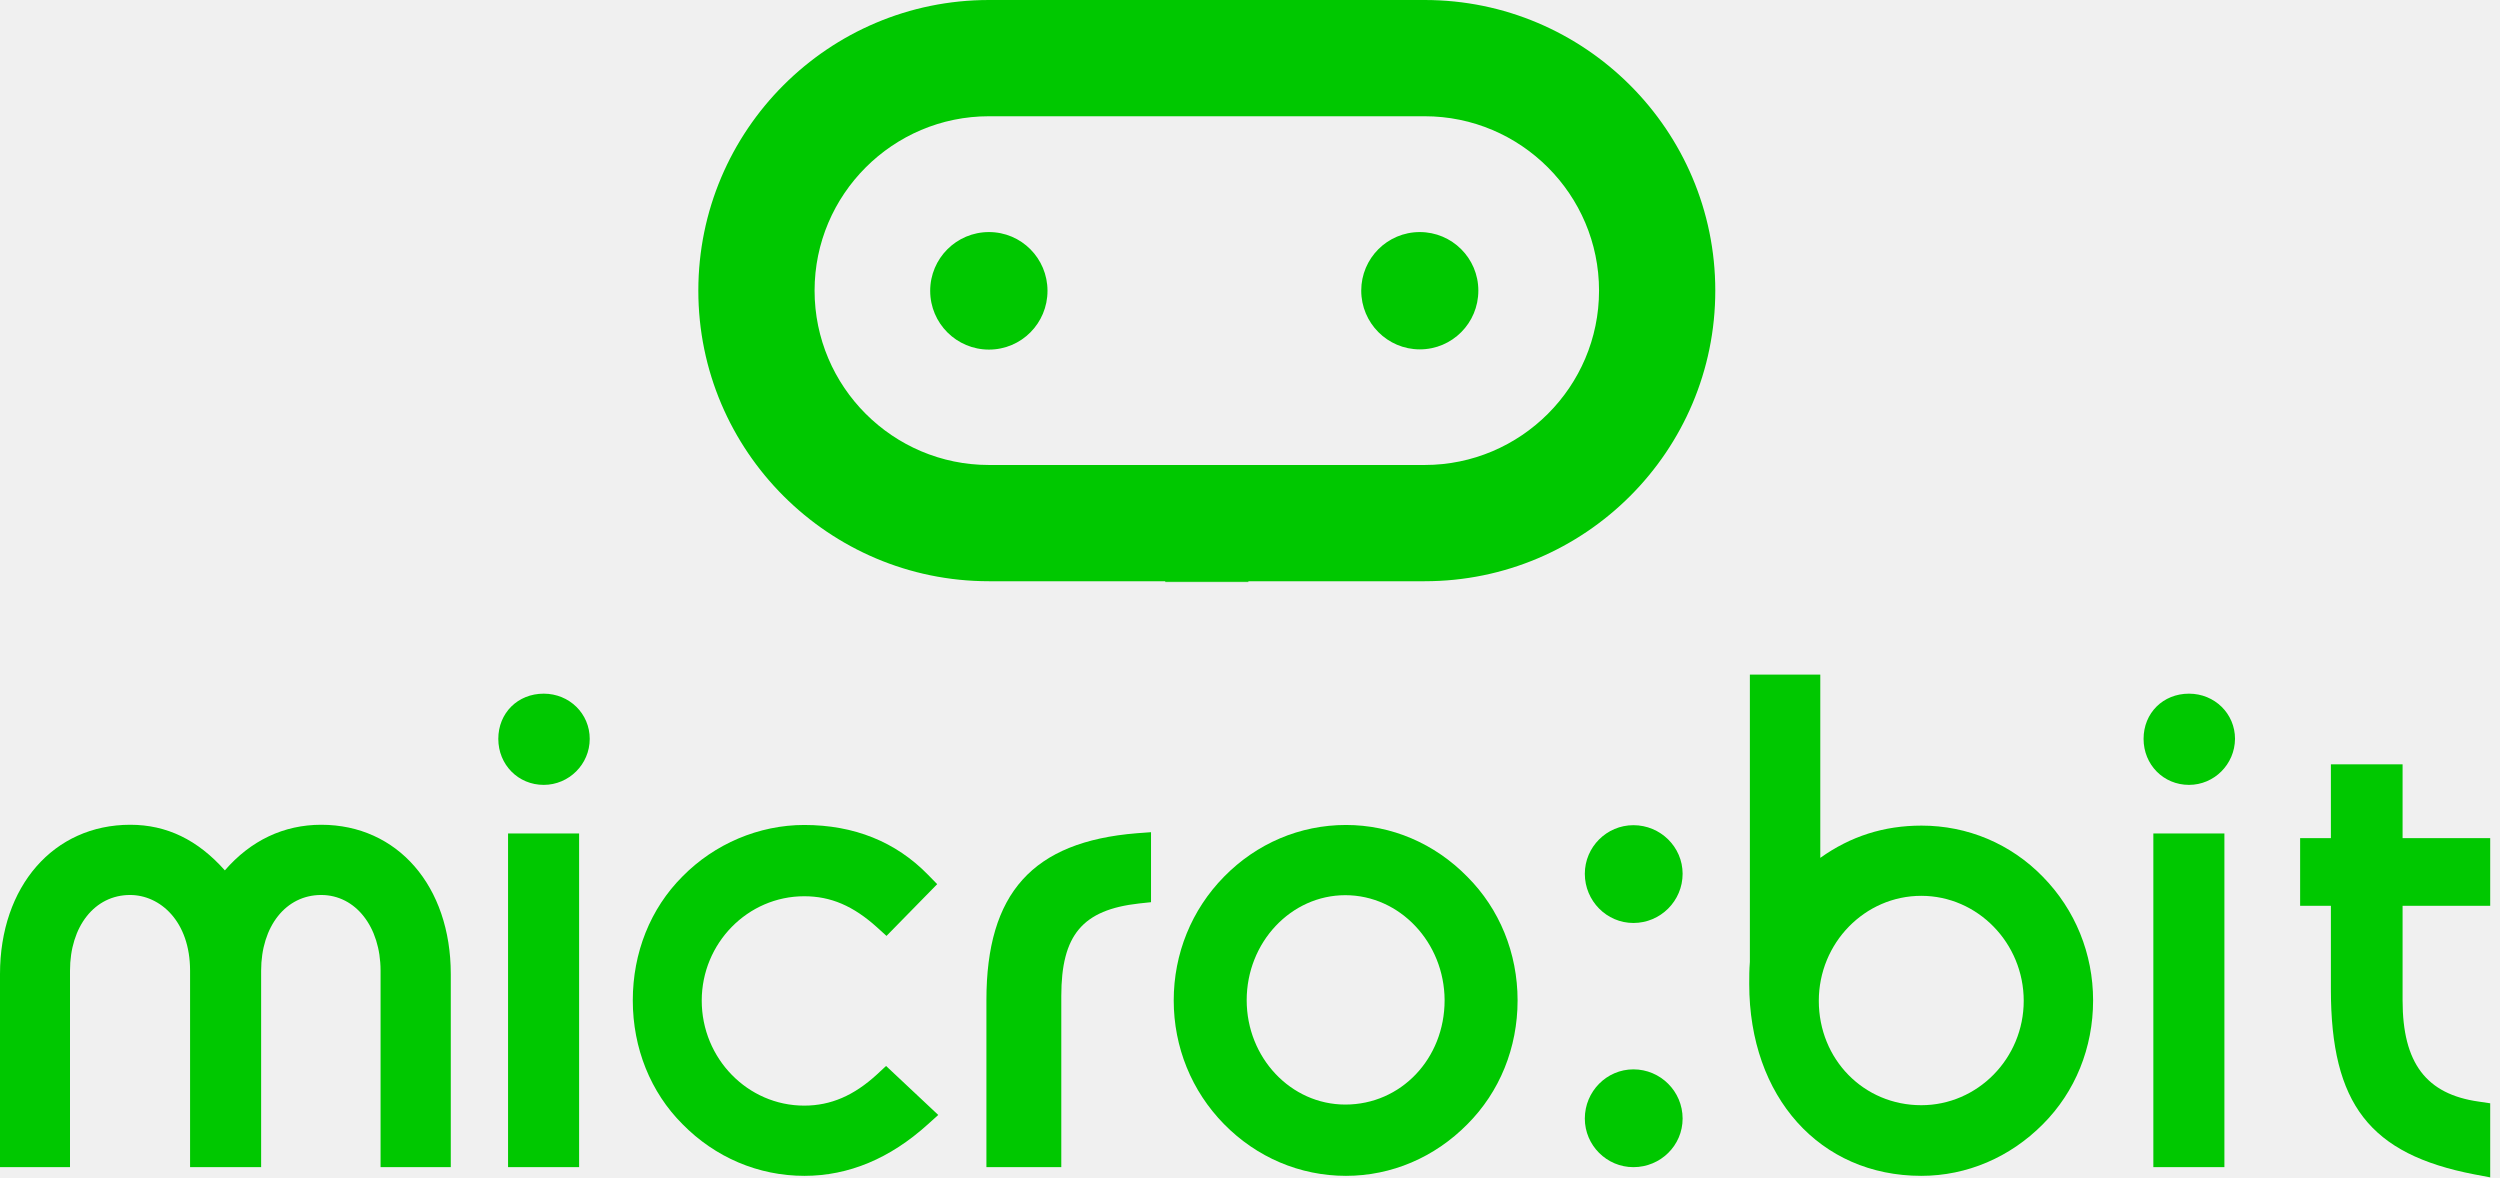
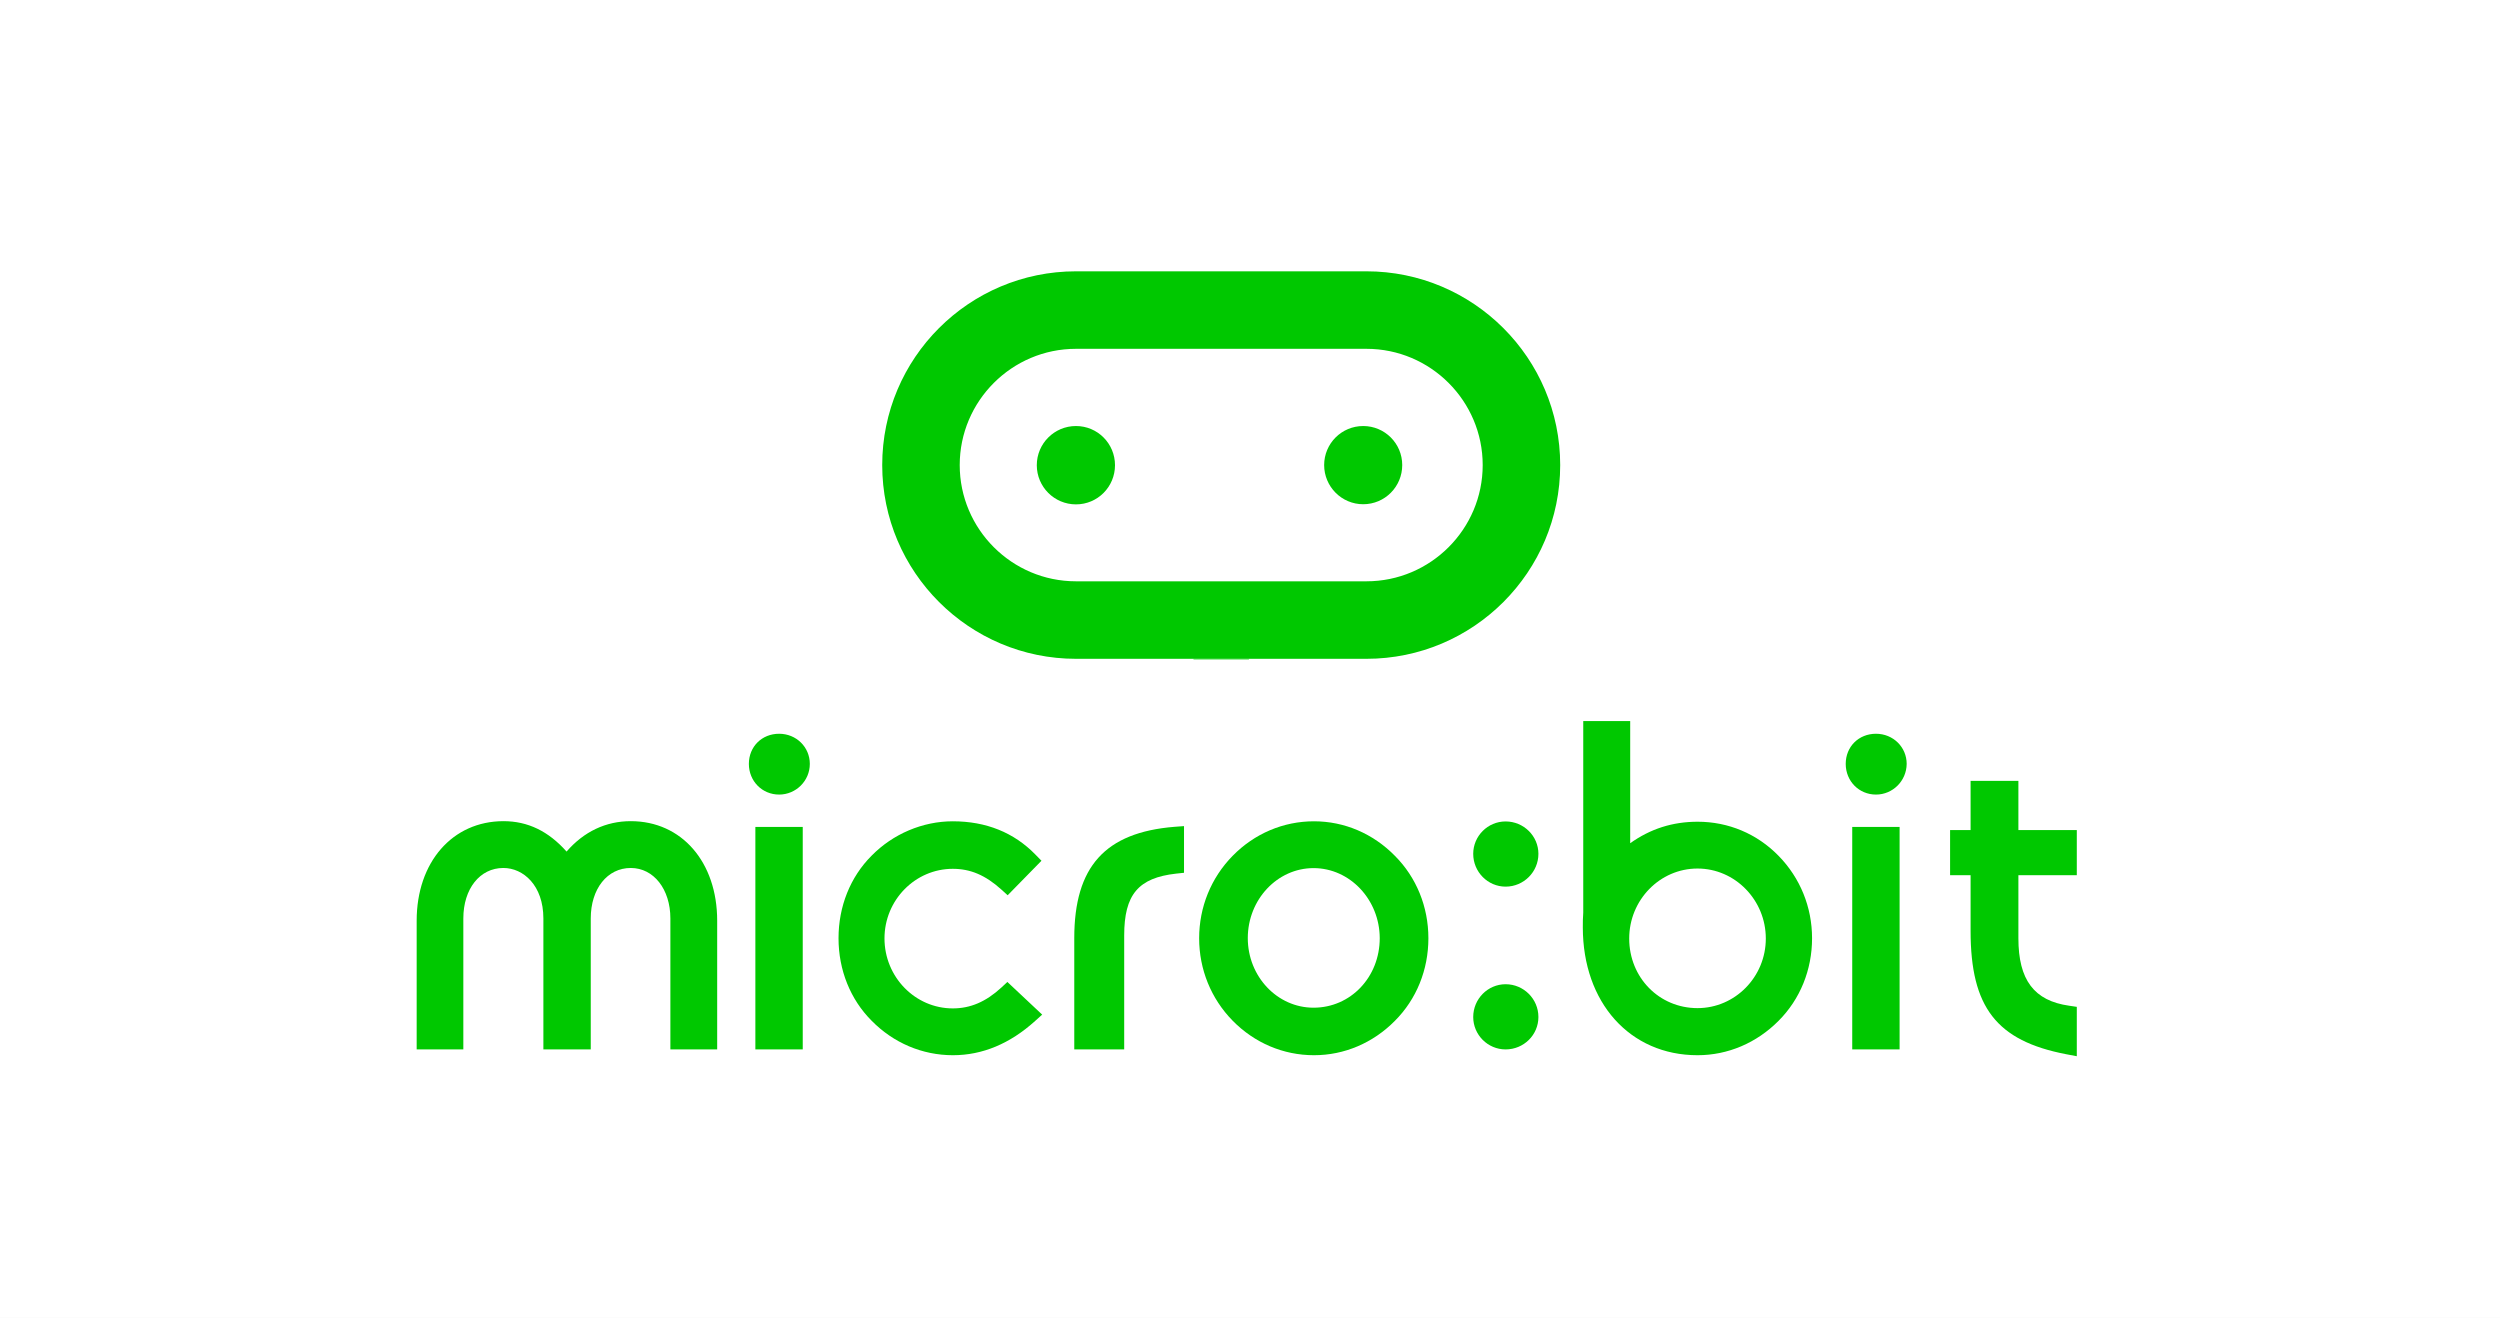
- <svg xmlns="http://www.w3.org/2000/svg" width="172" height="81" viewBox="0 0 172 81" fill="none">
-   <path d="M85.889 39.989H80.168V40.047H80.227H85.831H85.889V39.989Z" fill="#00C800" />
-   <path d="M112.378 63.501C110.539 63.501 109.036 61.983 109.036 60.115C109.036 58.276 110.539 56.773 112.378 56.773C114.246 56.773 115.764 58.276 115.764 60.115C115.764 61.983 114.246 63.501 112.378 63.501Z" fill="#00C800" />
-   <path d="M97.682 24.037C99.915 24.037 101.71 22.227 101.71 19.994C101.71 17.761 99.9 15.966 97.682 15.966C95.449 15.966 93.653 17.776 93.653 19.994C93.653 22.213 95.449 24.037 97.682 24.037Z" fill="#00C800" />
-   <path d="M68.04 15.966C65.807 15.966 63.997 17.776 63.997 20.009C63.997 22.242 65.807 24.052 68.04 24.052C70.273 24.052 72.068 22.242 72.068 20.009C72.068 17.776 70.273 15.966 68.04 15.966Z" fill="#00C800" />
-   <path d="M68.04 7.998C61.429 7.998 56.043 13.383 56.043 19.995C56.043 26.606 61.429 31.991 68.04 31.991H98.017C104.629 31.991 110.014 26.606 110.014 19.995C110.014 13.383 104.629 7.998 98.017 7.998H68.04ZM98.017 39.989H68.04C57.021 39.989 48.045 31.028 48.045 19.995C48.045 8.961 57.007 0 68.04 0H98.017C109.036 0 118.012 8.961 118.012 19.995C118.012 31.028 109.051 39.989 98.017 39.989Z" fill="#00C800" />
-   <path d="M31.028 80.3H26.183V66.785C26.183 63.764 24.46 61.575 22.096 61.575C19.674 61.575 17.966 63.72 17.966 66.785V80.3H13.077V66.785C13.077 63.37 11.004 61.575 8.946 61.575C6.524 61.575 4.816 63.72 4.816 66.785V80.3H0V67.019C0 60.976 3.692 56.744 8.961 56.744C11.471 56.744 13.602 57.78 15.47 59.882C17.251 57.824 19.528 56.744 22.096 56.744C27.35 56.744 31.014 60.962 31.014 67.019V80.3H31.028Z" fill="#00C800" />
-   <path d="M39.843 80.299H34.954V57.342H39.843V80.299ZM37.406 54C35.655 54 34.283 52.614 34.283 50.833C34.283 49.053 35.625 47.724 37.406 47.724C39.172 47.724 40.573 49.096 40.573 50.833C40.573 52.584 39.143 54 37.406 54Z" fill="#00C800" />
-   <path d="M55.343 80.898C52.176 80.898 49.198 79.628 46.951 77.337C44.762 75.148 43.536 72.112 43.536 68.828C43.536 65.544 44.747 62.509 46.951 60.305C49.155 58.057 52.219 56.758 55.328 56.758C58.758 56.758 61.633 57.911 63.851 60.188L64.479 60.83L60.991 64.391L60.349 63.808C58.7 62.319 57.153 61.662 55.328 61.662C51.446 61.662 48.279 64.888 48.279 68.843C48.279 72.827 51.446 76.067 55.328 76.067C57.153 76.067 58.743 75.381 60.334 73.922L60.962 73.338L64.552 76.709L63.822 77.366C61.239 79.701 58.393 80.898 55.343 80.898Z" fill="#00C800" />
-   <path d="M73.017 80.299H67.865V68.814C67.865 61.443 71.046 57.911 78.198 57.328L79.19 57.255V62.071L78.373 62.158C74.476 62.596 73.017 64.318 73.017 68.536V80.299Z" fill="#00C800" />
-   <path d="M92.603 80.898C89.436 80.898 86.458 79.628 84.211 77.337C81.978 75.06 80.752 72.039 80.752 68.828C80.752 65.618 81.978 62.596 84.211 60.32C86.458 58.028 89.436 56.758 92.603 56.758C95.741 56.758 98.703 58.028 100.951 60.32C103.169 62.538 104.41 65.574 104.41 68.828C104.41 72.083 103.184 75.118 100.951 77.352C98.703 79.628 95.741 80.898 92.603 80.898ZM92.559 61.589C88.823 61.589 85.772 64.829 85.772 68.814C85.772 72.769 88.808 75.994 92.559 75.994C96.383 75.994 99.389 72.842 99.389 68.814C99.375 64.844 96.31 61.589 92.559 61.589Z" fill="#00C800" />
-   <path d="M112.378 80.3C110.539 80.3 109.036 78.796 109.036 76.957C109.036 75.089 110.539 73.572 112.378 73.572C114.246 73.572 115.764 75.089 115.764 76.957C115.764 78.811 114.246 80.3 112.378 80.3Z" fill="#00C800" />
-   <path d="M132.183 80.898C125.207 80.898 120.347 75.469 120.347 67.704C120.347 67.223 120.347 66.712 120.391 66.187V46.411H125.236V59.021C127.323 57.532 129.615 56.802 132.198 56.802C135.365 56.802 138.328 58.043 140.546 60.319C142.779 62.596 144.005 65.617 144.005 68.828C144.005 72.083 142.779 75.118 140.546 77.351C138.284 79.628 135.321 80.898 132.183 80.898ZM132.183 61.633C128.301 61.633 125.134 64.873 125.134 68.857C125.134 72.885 128.228 76.038 132.183 76.038C136.065 76.038 139.232 72.812 139.232 68.857C139.232 64.888 136.065 61.633 132.183 61.633Z" fill="#00C800" />
-   <path d="M153.039 80.299H148.15V57.342H153.039V80.299ZM150.602 54C148.85 54 147.478 52.614 147.478 50.833C147.478 49.053 148.821 47.724 150.602 47.724C152.368 47.724 153.769 49.096 153.769 50.833C153.754 52.584 152.338 54 150.602 54Z" fill="#00C800" />
-   <path d="M171.311 81L170.231 80.796C163.036 79.409 160.365 75.95 160.365 68.069V62.319H158.249V57.663H160.365V52.584H165.298V57.663H171.326V62.319H165.298V68.828C165.298 73.134 166.918 75.279 170.538 75.79L171.326 75.907V81H171.311Z" fill="#00C800" />
+ <svg xmlns="http://www.w3.org/2000/svg" width="258" height="136" viewBox="0 0 258 136" fill="none">
+   <rect width="258" height="136" fill="white" />
+   <path d="M128.889 67.989H123.168V68.047H123.226H128.831H128.889V67.989Z" fill="#00C800" />
+   <path d="M155.378 91.501C153.539 91.501 152.036 89.983 152.036 88.115C152.036 86.276 153.539 84.773 155.378 84.773C157.246 84.773 158.764 86.276 158.764 88.115C158.764 89.983 157.246 91.501 155.378 91.501Z" fill="#00C800" />
+   <path d="M140.682 52.037C142.915 52.037 144.71 50.227 144.71 47.994C144.71 45.761 142.9 43.966 140.682 43.966C138.449 43.966 136.653 45.776 136.653 47.994C136.653 50.213 138.449 52.037 140.682 52.037Z" fill="#00C800" />
+   <path d="M111.04 43.966C108.807 43.966 106.997 45.776 106.997 48.009C106.997 50.242 108.807 52.052 111.04 52.052C113.273 52.052 115.068 50.242 115.068 48.009C115.068 45.776 113.273 43.966 111.04 43.966Z" fill="#00C800" />
+   <path d="M111.04 35.998C104.429 35.998 99.043 41.383 99.043 47.995C99.043 54.606 104.429 59.991 111.04 59.991H141.017C147.629 59.991 153.014 54.606 153.014 47.995C153.014 41.383 147.629 35.998 141.017 35.998H111.04ZM141.017 67.989H111.04C100.021 67.989 91.045 59.028 91.045 47.995C91.045 36.961 100.006 28 111.04 28H141.017C152.036 28 161.012 36.961 161.012 47.995C161.012 59.028 152.051 67.989 141.017 67.989Z" fill="#00C800" />
+   <path d="M74.028 108.3H69.183V94.785C69.183 91.764 67.46 89.575 65.096 89.575C62.673 89.575 60.966 91.72 60.966 94.785V108.3H56.077V94.785C56.077 91.37 54.004 89.575 51.947 89.575C49.524 89.575 47.816 91.72 47.816 94.785V108.3H43V95.019C43 88.976 46.692 84.744 51.961 84.744C54.471 84.744 56.602 85.78 58.47 87.882C60.251 85.824 62.528 84.744 65.096 84.744C70.35 84.744 74.013 88.962 74.013 95.019V108.3H74.028Z" fill="#00C800" />
+   <path d="M82.843 108.299H77.954V85.342H82.843V108.299ZM80.406 82C78.655 82 77.283 80.614 77.283 78.833C77.283 77.052 78.625 75.724 80.406 75.724C82.172 75.724 83.573 77.096 83.573 78.833C83.573 80.584 82.143 82 80.406 82Z" fill="#00C800" />
+   <path d="M98.343 108.898C95.176 108.898 92.198 107.628 89.951 105.337C87.762 103.148 86.536 100.112 86.536 96.828C86.536 93.544 87.747 90.509 89.951 88.305C92.155 86.058 95.219 84.758 98.328 84.758C101.758 84.758 104.633 85.912 106.851 88.188L107.479 88.83L103.991 92.391L103.349 91.808C101.699 90.319 100.152 89.662 98.328 89.662C94.446 89.662 91.279 92.888 91.279 96.843C91.279 100.827 94.446 104.067 98.328 104.067C100.152 104.067 101.743 103.381 103.334 101.922L103.962 101.338L107.552 104.709L106.822 105.366C104.239 107.701 101.393 108.898 98.343 108.898Z" fill="#00C800" />
+   <path d="M116.017 108.299H110.865V96.814C110.865 89.443 114.046 85.911 121.198 85.328L122.19 85.255V90.071L121.373 90.158C117.476 90.596 116.017 92.318 116.017 96.536V108.299Z" fill="#00C800" />
+   <path d="M135.603 108.898C132.436 108.898 129.458 107.628 127.211 105.337C124.978 103.06 123.752 100.039 123.752 96.828C123.752 93.618 124.978 90.596 127.211 88.32C129.458 86.028 132.436 84.758 135.603 84.758C138.741 84.758 141.703 86.028 143.951 88.32C146.169 90.538 147.41 93.574 147.41 96.828C147.41 100.083 146.184 103.119 143.951 105.352C141.703 107.628 138.741 108.898 135.603 108.898ZM135.559 89.589C131.823 89.589 128.772 92.829 128.772 96.814C128.772 100.769 131.808 103.994 135.559 103.994C139.383 103.994 142.389 100.842 142.389 96.814C142.375 92.844 139.31 89.589 135.559 89.589Z" fill="#00C800" />
+   <path d="M155.378 108.3C153.539 108.3 152.036 106.796 152.036 104.957C152.036 103.089 153.539 101.572 155.378 101.572C157.246 101.572 158.764 103.089 158.764 104.957C158.764 106.811 157.246 108.3 155.378 108.3Z" fill="#00C800" />
+   <path d="M175.183 108.898C168.207 108.898 163.347 103.469 163.347 95.704C163.347 95.223 163.347 94.712 163.391 94.187V74.411H168.236V87.021C170.323 85.532 172.615 84.802 175.198 84.802C178.365 84.802 181.328 86.043 183.546 88.32C185.779 90.596 187.005 93.617 187.005 96.828C187.005 100.083 185.779 103.118 183.546 105.351C181.284 107.628 178.321 108.898 175.183 108.898ZM175.183 89.633C171.301 89.633 168.134 92.873 168.134 96.857C168.134 100.885 171.228 104.038 175.183 104.038C179.065 104.038 182.232 100.813 182.232 96.857C182.232 92.888 179.065 89.633 175.183 89.633Z" fill="#00C800" />
+   <path d="M196.039 108.299H191.15V85.342H196.039V108.299ZM193.602 82C191.85 82 190.478 80.614 190.478 78.833C190.478 77.052 191.821 75.724 193.602 75.724C195.368 75.724 196.769 77.096 196.769 78.833C196.754 80.584 195.338 82 193.602 82Z" fill="#00C800" />
+   <path d="M214.311 109L213.231 108.796C206.036 107.409 203.365 103.95 203.365 96.069V90.319H201.249V85.663H203.365V80.585H208.298V85.663H214.326V90.319H208.298V96.828C208.298 101.134 209.918 103.279 213.538 103.79L214.326 103.907V109H214.311Z" fill="#00C800" />
</svg>
